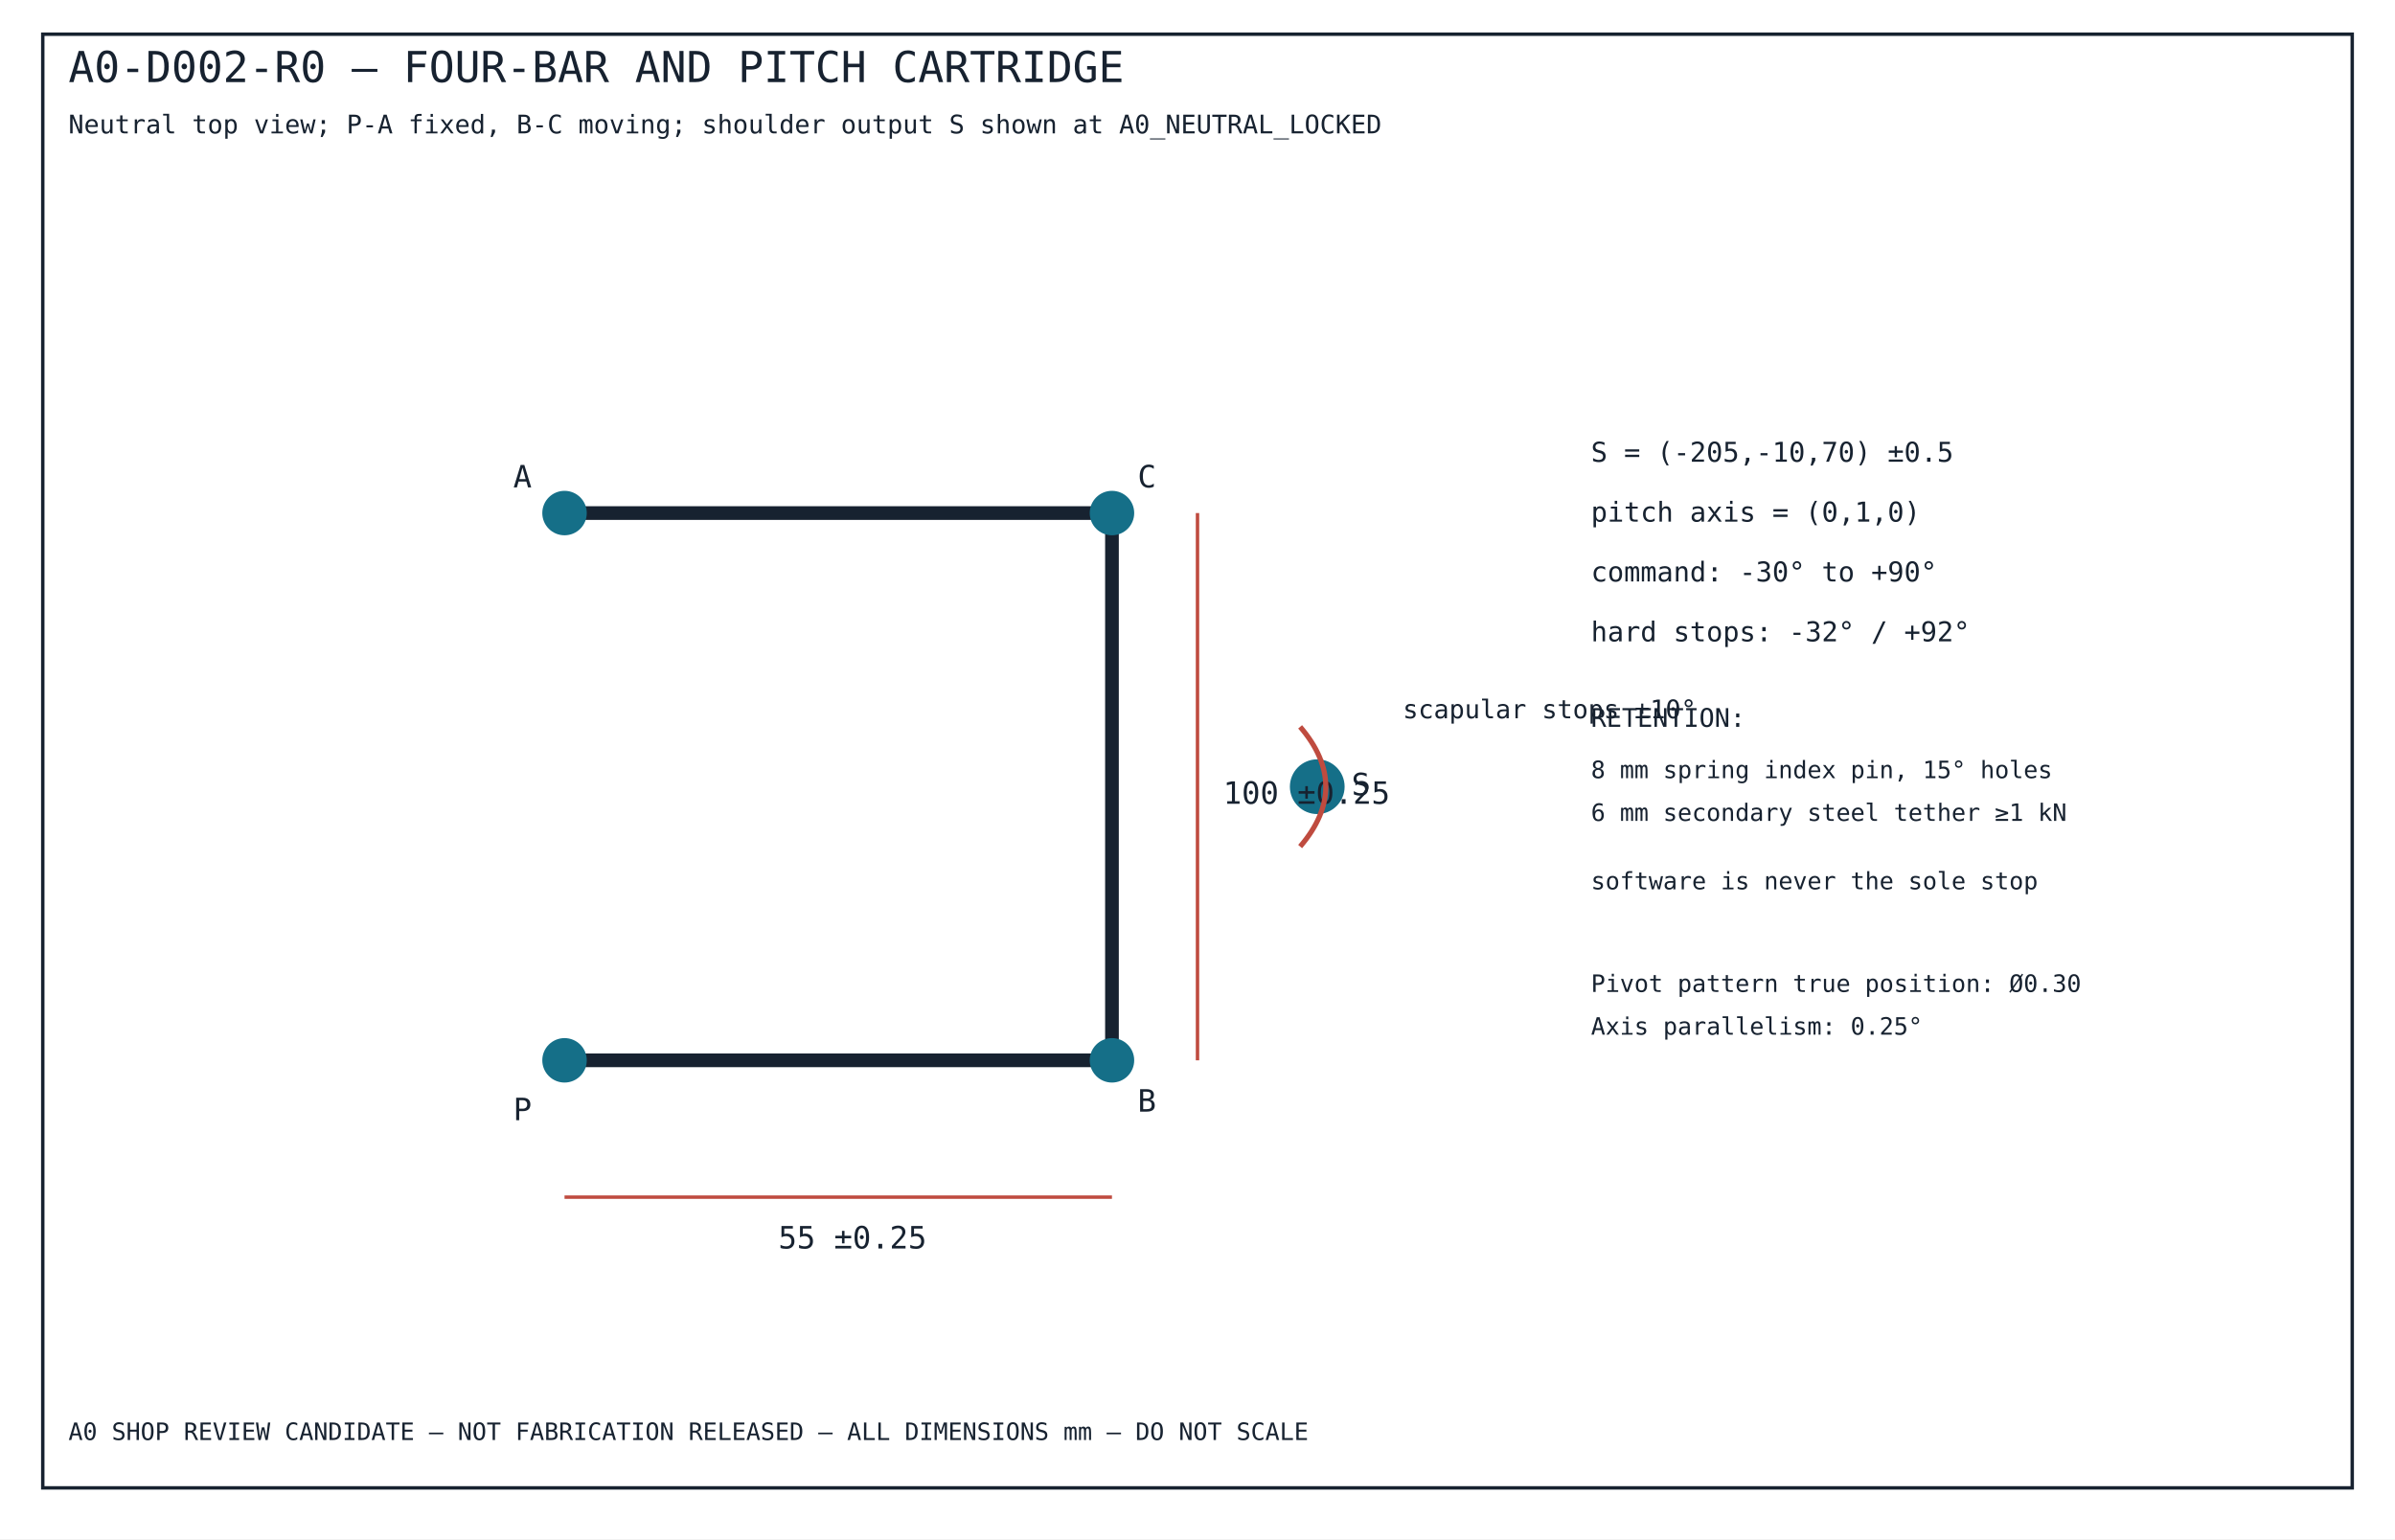
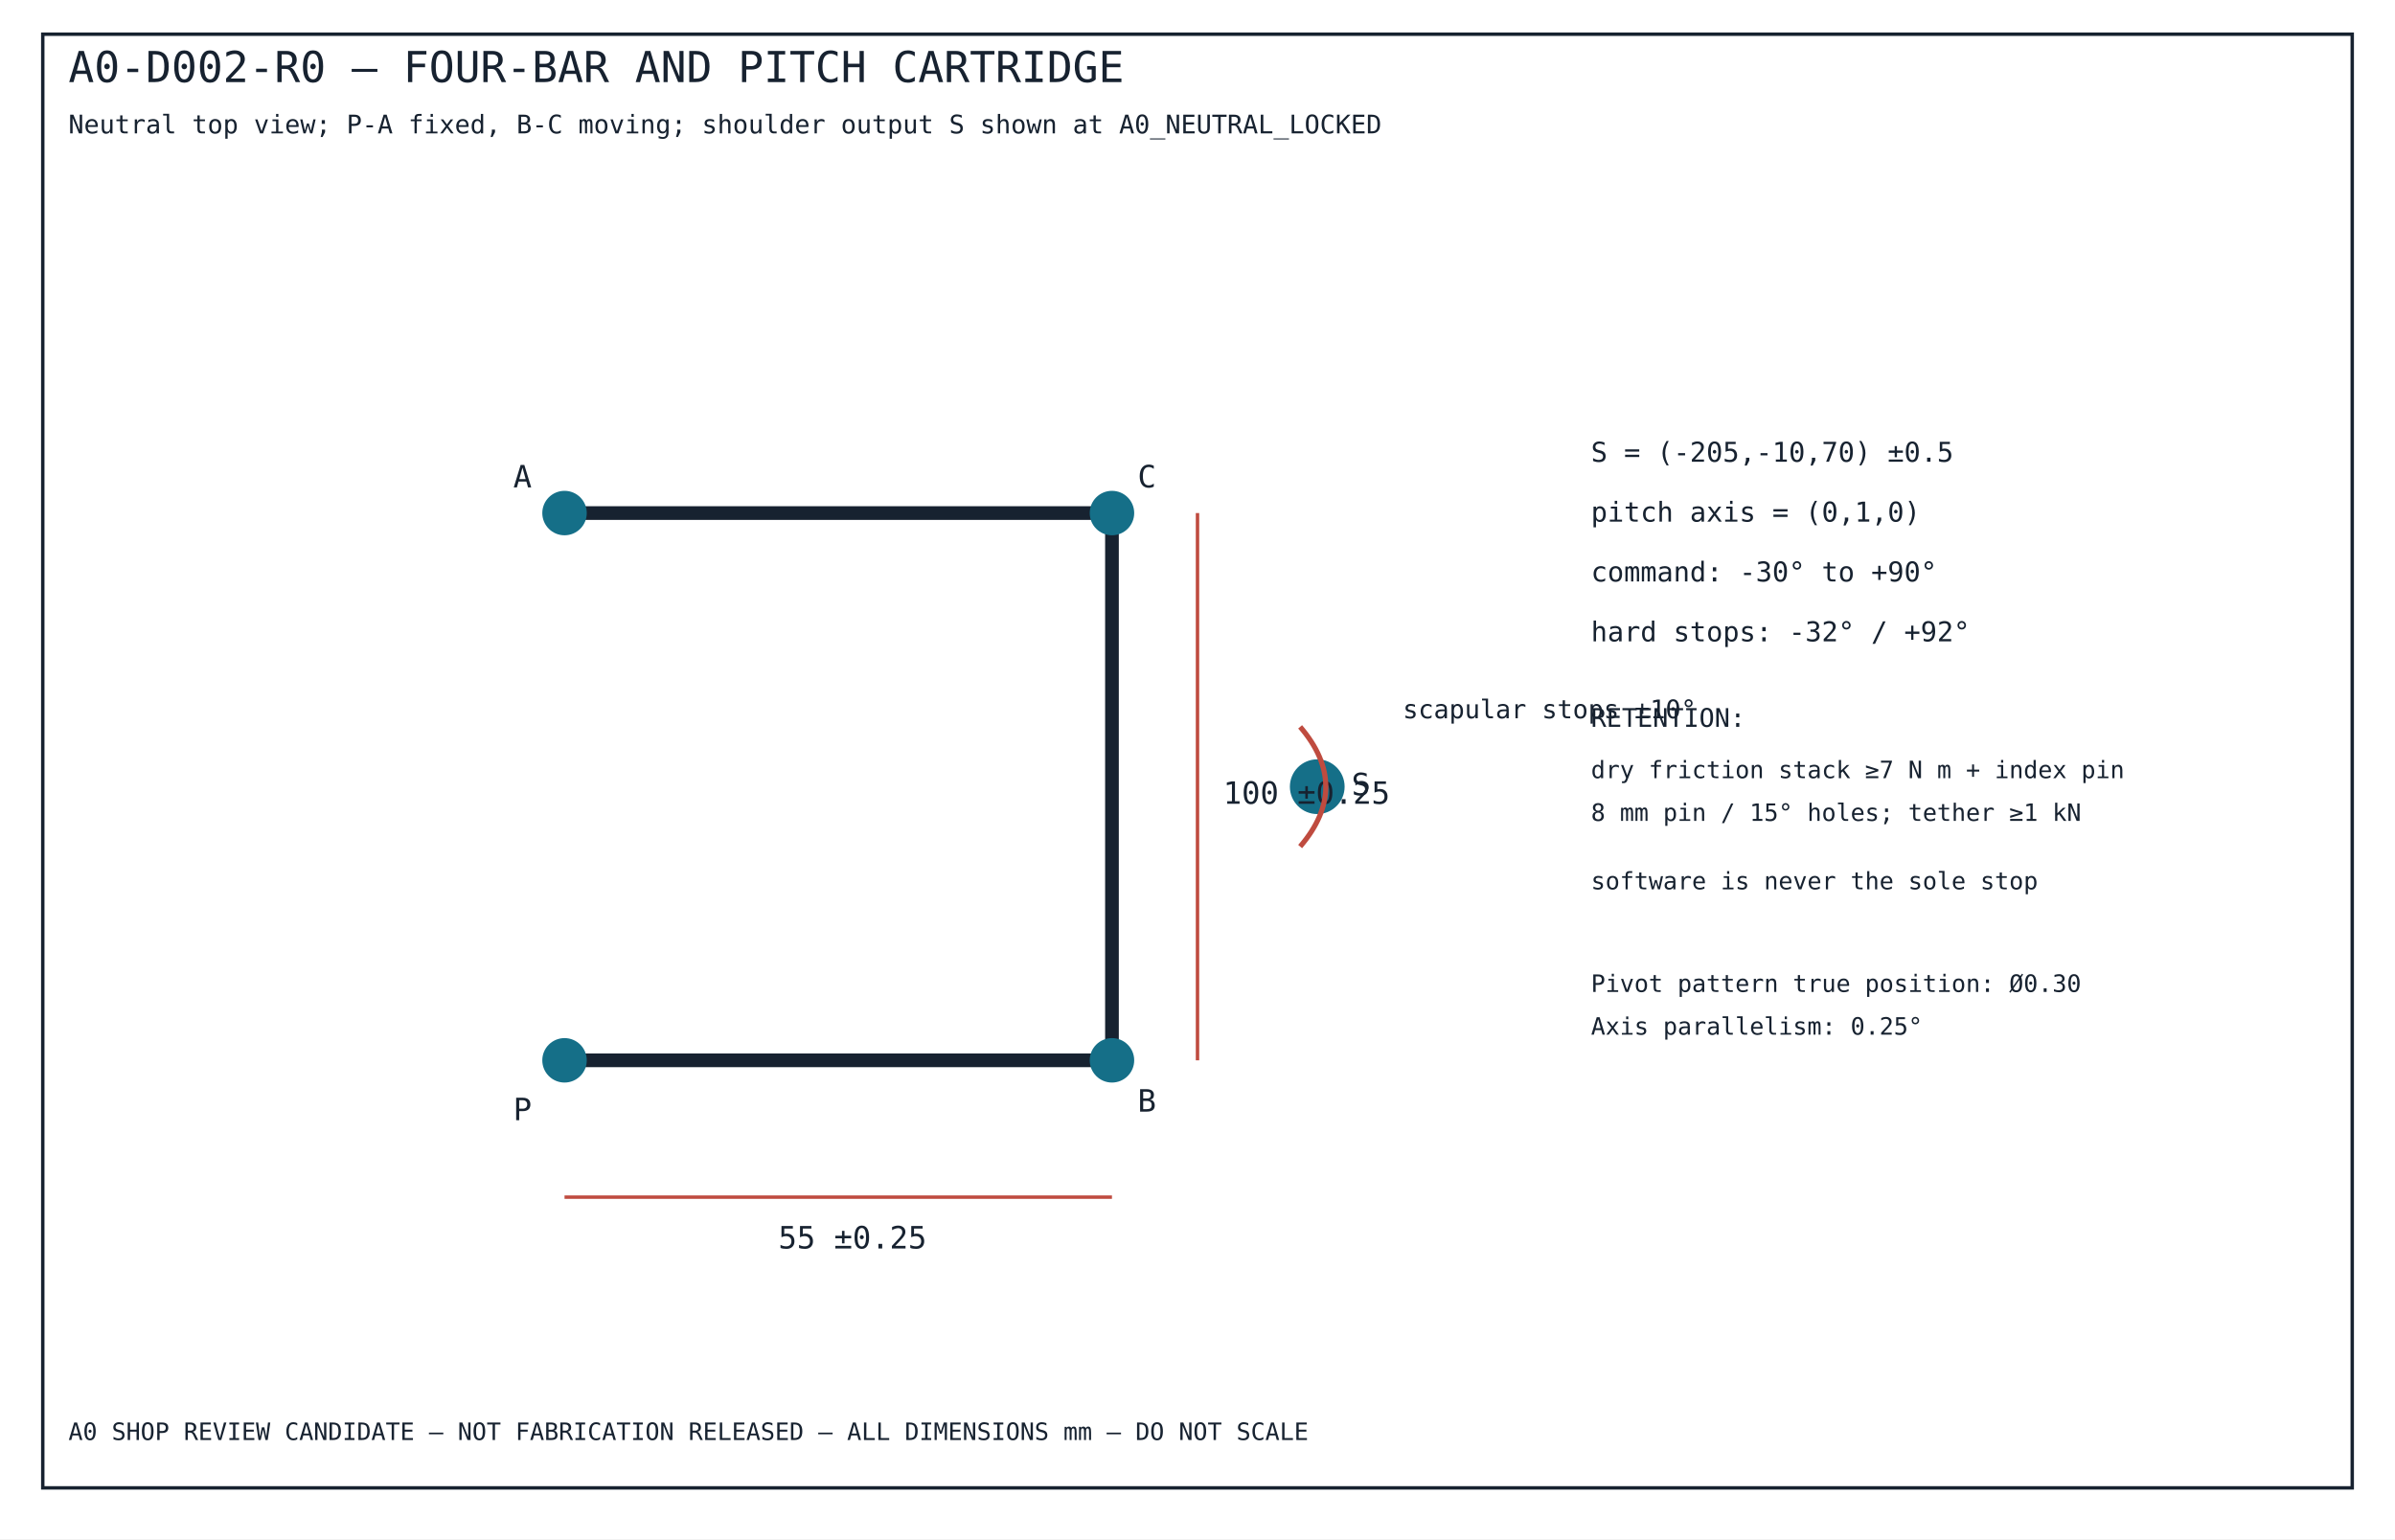
<svg xmlns="http://www.w3.org/2000/svg" width="1400" height="900" viewBox="0 0 1400 900">
  <rect width="1400" height="900" fill="white" />
  <g font-family="monospace" fill="#172230">
    <text x="40" y="48" font-size="25">A0-D002-R0 — FOUR-BAR AND PITCH CARTRIDGE</text>
    <text x="40" y="78" font-size="15">Neutral top view; P-A fixed, B-C moving; shoulder output S shown at A0_NEUTRAL_LOCKED</text>
    <rect x="25" y="20" width="1350" height="850" fill="none" stroke="#172230" stroke-width="2" />
    <g fill="none" stroke="#172230" stroke-width="8">
      <line x1="330" y1="620" x2="650" y2="620" />
      <line x1="330" y1="300" x2="650" y2="300" />
      <line x1="650" y1="300" x2="650" y2="620" />
    </g>
    <g fill="#156f88">
      <circle cx="330" cy="620" r="13" />
      <circle cx="330" cy="300" r="13" />
      <circle cx="650" cy="620" r="13" />
      <circle cx="650" cy="300" r="13" />
      <circle cx="770" cy="460" r="16" />
    </g>
    <text x="300" y="655" font-size="18">P</text>
    <text x="300" y="285" font-size="18">A</text>
    <text x="665" y="650" font-size="18">B</text>
    <text x="665" y="285" font-size="18">C</text>
    <text x="790" y="465" font-size="18">S</text>
    <line x1="330" y1="700" x2="650" y2="700" stroke="#bf4b3f" stroke-width="2" />
    <text x="455" y="730" font-size="18">55 ±0.25</text>
    <line x1="700" y1="300" x2="700" y2="620" stroke="#bf4b3f" stroke-width="2" />
    <text x="715" y="470" font-size="18">100 ±0.25</text>
    <path d="M 760 425 Q 790 460 760 495" fill="none" stroke="#bf4b3f" stroke-width="3" />
    <text x="820" y="420" font-size="15">scapular stops ±10°</text>
    <text x="930" y="270" font-size="16">S = (-205,-10,70) ±0.5</text>
    <text x="930" y="305" font-size="16">pitch axis = (0,1,0)</text>
    <text x="930" y="340" font-size="16">command: -30° to +90°</text>
    <text x="930" y="375" font-size="16">hard stops: -32° / +92°</text>
    <text x="930" y="425" font-size="15">RETENTION:</text>
-     <text x="930" y="455" font-size="14">8 mm spring index pin, 15° holes</text>
-     <text x="930" y="480" font-size="14">6 mm secondary steel tether ≥1 kN</text>
+     <text x="930" y="455" font-size="14">dry friction stack ≥7 N m + index pin</text>
+     <text x="930" y="480" font-size="14">8 mm pin / 15° holes; tether ≥1 kN</text>
    <text x="930" y="520" font-size="14">software is never the sole stop</text>
    <text x="930" y="580" font-size="14">Pivot pattern true position: Ø0.30</text>
    <text x="930" y="605" font-size="14">Axis parallelism: 0.25°</text>
    <text x="40" y="842" font-size="14">A0 SHOP REVIEW CANDIDATE — NOT FABRICATION RELEASED — ALL DIMENSIONS mm — DO NOT SCALE</text>
  </g>
</svg>
